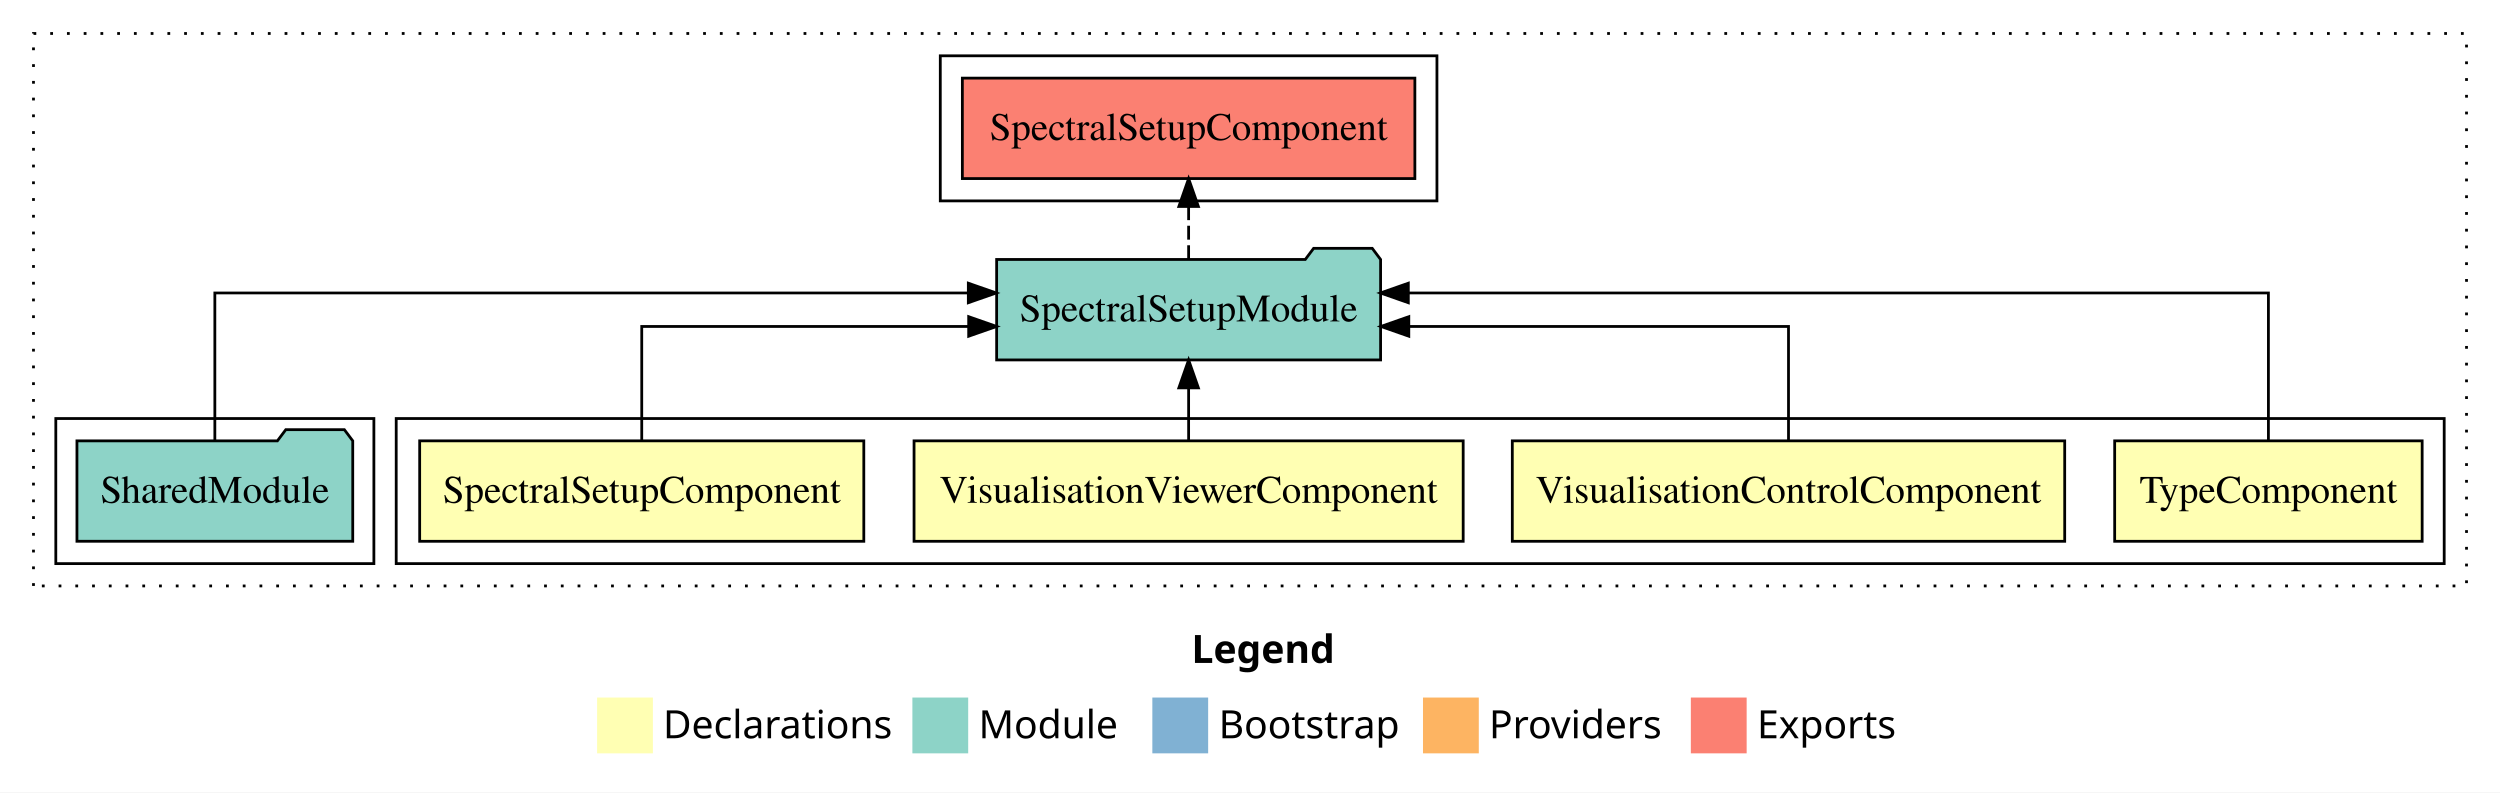
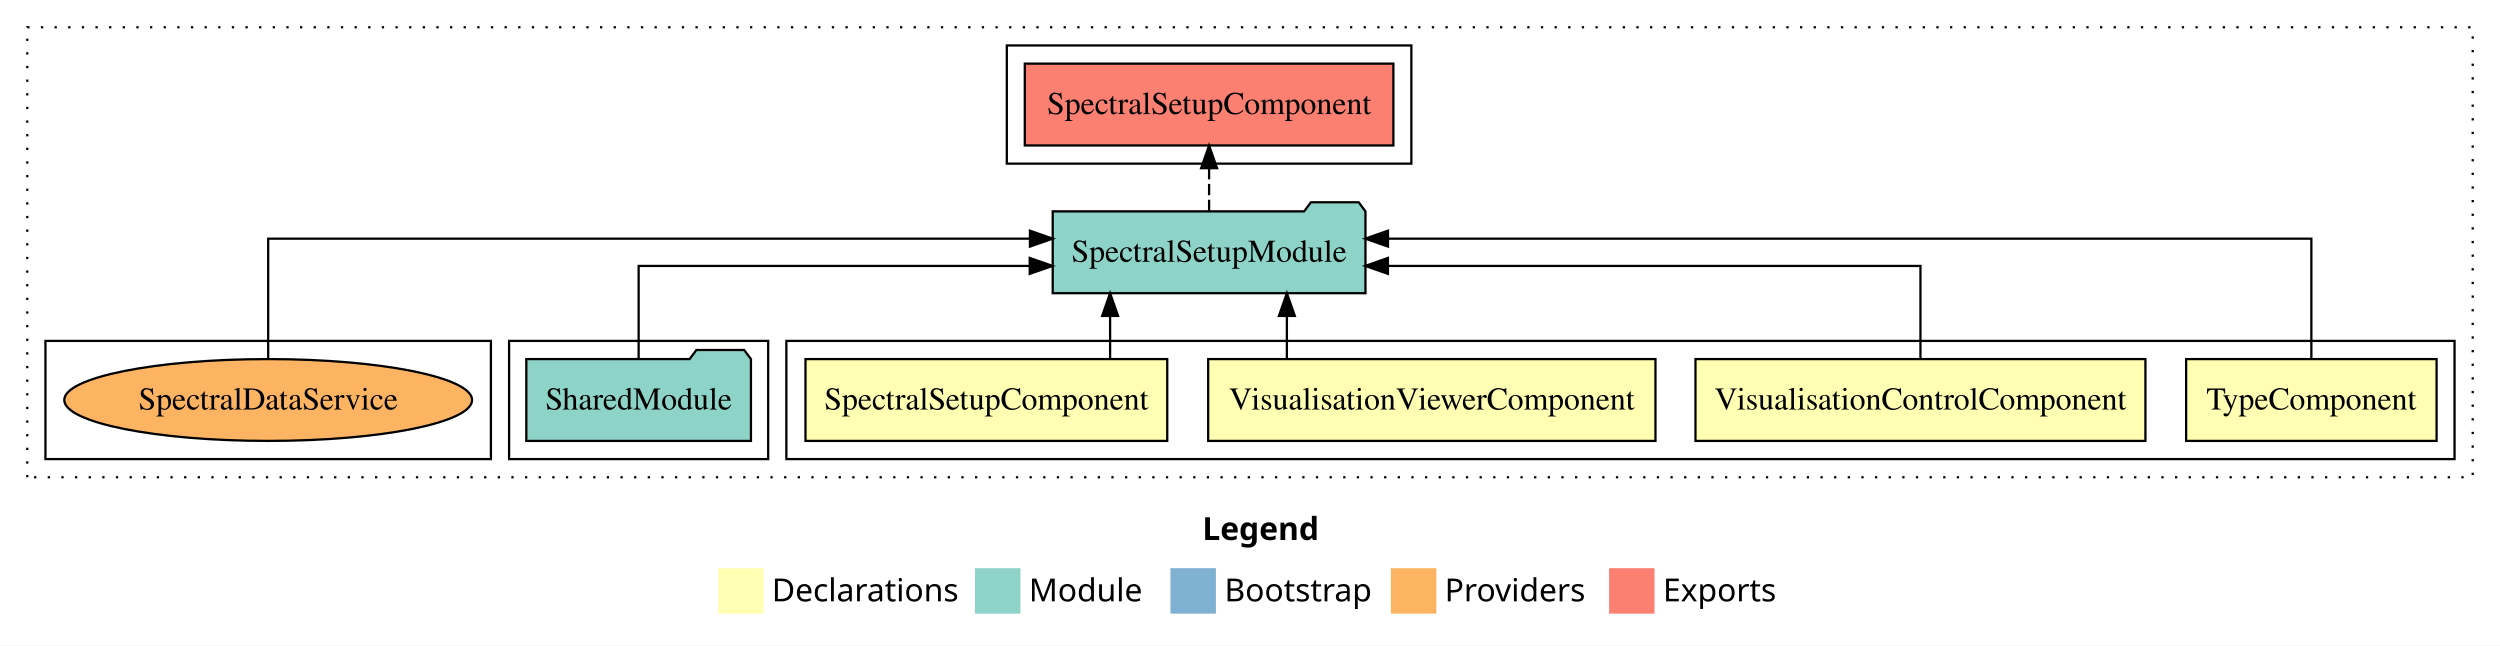
- <svg xmlns="http://www.w3.org/2000/svg" width="896pt" height="284pt" viewBox="0.00 0.00 896.00 284.00">
+ <svg xmlns="http://www.w3.org/2000/svg" width="1100pt" height="284pt" viewBox="0.00 0.00 1100.00 284.00">
  <g id="graph0" class="graph" transform="scale(1 1) rotate(0) translate(4 280)">
-     <polygon fill="#ffffff" stroke="transparent" points="-4,4 -4,-280 892,-280 892,4 -4,4" />
-     <text text-anchor="start" x="423.009" y="-42.4" font-family="sans-serif" font-weight="bold" font-size="14.00" fill="#000000">Legend</text>
-     <polygon fill="#ffffb3" stroke="transparent" points="210,-10 210,-30 230,-30 230,-10 210,-10" />
-     <text text-anchor="start" x="233.629" y="-15.4" font-family="sans-serif" font-size="14.00" fill="#000000">  Declarations</text>
-     <polygon fill="#8dd3c7" stroke="transparent" points="323,-10 323,-30 343,-30 343,-10 323,-10" />
-     <text text-anchor="start" x="346.725" y="-15.4" font-family="sans-serif" font-size="14.00" fill="#000000">  Module</text>
-     <polygon fill="#80b1d3" stroke="transparent" points="409,-10 409,-30 429,-30 429,-10 409,-10" />
-     <text text-anchor="start" x="432.781" y="-15.4" font-family="sans-serif" font-size="14.00" fill="#000000">  Bootstrap</text>
-     <polygon fill="#fdb462" stroke="transparent" points="506,-10 506,-30 526,-30 526,-10 506,-10" />
-     <text text-anchor="start" x="529.673" y="-15.4" font-family="sans-serif" font-size="14.00" fill="#000000">  Providers</text>
-     <polygon fill="#fb8072" stroke="transparent" points="602,-10 602,-30 622,-30 622,-10 602,-10" />
-     <text text-anchor="start" x="625.726" y="-15.4" font-family="sans-serif" font-size="14.00" fill="#000000">  Exports</text>
+     <polygon fill="#ffffff" stroke="transparent" points="-4,4 -4,-280 1096,-280 1096,4 -4,4" />
+     <text text-anchor="start" x="525.009" y="-42.4" font-family="sans-serif" font-weight="bold" font-size="14.00" fill="#000000">Legend</text>
+     <polygon fill="#ffffb3" stroke="transparent" points="312,-10 312,-30 332,-30 332,-10 312,-10" />
+     <text text-anchor="start" x="335.629" y="-15.4" font-family="sans-serif" font-size="14.00" fill="#000000">  Declarations</text>
+     <polygon fill="#8dd3c7" stroke="transparent" points="425,-10 425,-30 445,-30 445,-10 425,-10" />
+     <text text-anchor="start" x="448.725" y="-15.4" font-family="sans-serif" font-size="14.00" fill="#000000">  Module</text>
+     <polygon fill="#80b1d3" stroke="transparent" points="511,-10 511,-30 531,-30 531,-10 511,-10" />
+     <text text-anchor="start" x="534.781" y="-15.4" font-family="sans-serif" font-size="14.00" fill="#000000">  Bootstrap</text>
+     <polygon fill="#fdb462" stroke="transparent" points="608,-10 608,-30 628,-30 628,-10 608,-10" />
+     <text text-anchor="start" x="631.673" y="-15.4" font-family="sans-serif" font-size="14.00" fill="#000000">  Providers</text>
+     <polygon fill="#fb8072" stroke="transparent" points="704,-10 704,-30 724,-30 724,-10 704,-10" />
+     <text text-anchor="start" x="727.726" y="-15.4" font-family="sans-serif" font-size="14.00" fill="#000000">  Exports</text>
    <g id="clust1" class="cluster">
-       <polygon fill="none" stroke="#000000" stroke-dasharray="1,5" points="8,-70 8,-268 880,-268 880,-70 8,-70" />
+       <polygon fill="none" stroke="#000000" stroke-dasharray="1,5" points="8,-70 8,-268 1084,-268 1084,-70 8,-70" />
    </g>
    <g id="clust2" class="cluster">
-       <polygon fill="none" stroke="#000000" points="138,-78 138,-130 872,-130 872,-78 138,-78" />
+       <polygon fill="none" stroke="#000000" points="342,-78 342,-130 1076,-130 1076,-78 342,-78" />
    </g>
    <g id="clust7" class="cluster">
-       <polygon fill="none" stroke="#000000" points="16,-78 16,-130 130,-130 130,-78 16,-78" />
+       <polygon fill="none" stroke="#000000" points="220,-78 220,-130 334,-130 334,-78 220,-78" />
    </g>
    <g id="clust8" class="cluster">
-       <polygon fill="none" stroke="#000000" points="333,-208 333,-260 511,-260 511,-208 333,-208" />
+       <polygon fill="none" stroke="#000000" points="439,-208 439,-260 617,-260 617,-208 439,-208" />
+     </g>
+     <g id="clust10" class="cluster">
+       <polygon fill="none" stroke="#000000" points="16,-78 16,-130 212,-130 212,-78 16,-78" />
    </g>
    <g id="node1" class="node">
-       <polygon fill="#ffffb3" stroke="#000000" points="864.1,-122 753.9,-122 753.9,-86 864.1,-86 864.1,-122" />
-       <text text-anchor="middle" x="809" y="-99.8" font-family="Times,serif" font-size="14.00" fill="#000000">TypeComponent</text>
+       <polygon fill="#ffffb3" stroke="#000000" points="1068.1,-122 957.9,-122 957.9,-86 1068.1,-86 1068.1,-122" />
+       <text text-anchor="middle" x="1013" y="-99.8" font-family="Times,serif" font-size="14.00" fill="#000000">TypeComponent</text>
    </g>
    <g id="node5" class="node">
-       <polygon fill="#8dd3c7" stroke="#000000" points="490.806,-187 487.806,-191 466.806,-191 463.806,-187 353.194,-187 353.194,-151 490.806,-151 490.806,-187" />
-       <text text-anchor="middle" x="422" y="-164.8" font-family="Times,serif" font-size="14.00" fill="#000000">SpectralSetupModule</text>
+       <polygon fill="#8dd3c7" stroke="#000000" points="596.806,-187 593.806,-191 572.806,-191 569.806,-187 459.194,-187 459.194,-151 596.806,-151 596.806,-187" />
+       <text text-anchor="middle" x="528" y="-164.8" font-family="Times,serif" font-size="14.00" fill="#000000">SpectralSetupModule</text>
    </g>
    <g id="edge1" class="edge">
-       <path fill="none" stroke="#000000" d="M809,-122.284C809,-143.321 809,-175 809,-175 809,-175 500.742,-175 500.742,-175" />
-       <polygon fill="#000000" stroke="#000000" points="500.742,-171.5 490.742,-175 500.742,-178.5 500.742,-171.5" />
+       <path fill="none" stroke="#000000" d="M1013,-122.284C1013,-143.321 1013,-175 1013,-175 1013,-175 606.717,-175 606.717,-175" />
+       <polygon fill="#000000" stroke="#000000" points="606.717,-171.5 596.717,-175 606.717,-178.5 606.717,-171.5" />
    </g>
    <g id="node2" class="node">
-       <polygon fill="#ffffb3" stroke="#000000" points="735.989,-122 538.011,-122 538.011,-86 735.989,-86 735.989,-122" />
-       <text text-anchor="middle" x="637" y="-99.8" font-family="Times,serif" font-size="14.00" fill="#000000">VisualisationControlComponent</text>
+       <polygon fill="#ffffb3" stroke="#000000" points="939.989,-122 742.011,-122 742.011,-86 939.989,-86 939.989,-122" />
+       <text text-anchor="middle" x="841" y="-99.8" font-family="Times,serif" font-size="14.00" fill="#000000">VisualisationControlComponent</text>
    </g>
    <g id="edge2" class="edge">
-       <path fill="none" stroke="#000000" d="M637,-122.022C637,-139.373 637,-163 637,-163 637,-163 500.914,-163 500.914,-163" />
-       <polygon fill="#000000" stroke="#000000" points="500.914,-159.5 490.914,-163 500.914,-166.5 500.914,-159.5" />
+       <path fill="none" stroke="#000000" d="M841,-122.022C841,-139.373 841,-163 841,-163 841,-163 606.689,-163 606.689,-163" />
+       <polygon fill="#000000" stroke="#000000" points="606.689,-159.5 596.689,-163 606.689,-166.5 606.689,-159.5" />
    </g>
    <g id="node3" class="node">
-       <polygon fill="#ffffb3" stroke="#000000" points="520.404,-122 323.596,-122 323.596,-86 520.404,-86 520.404,-122" />
-       <text text-anchor="middle" x="422" y="-99.8" font-family="Times,serif" font-size="14.00" fill="#000000">VisualisationViewerComponent</text>
+       <polygon fill="#ffffb3" stroke="#000000" points="724.404,-122 527.596,-122 527.596,-86 724.404,-86 724.404,-122" />
+       <text text-anchor="middle" x="626" y="-99.8" font-family="Times,serif" font-size="14.00" fill="#000000">VisualisationViewerComponent</text>
    </g>
    <g id="edge3" class="edge">
-       <path fill="none" stroke="#000000" d="M422,-122.106C422,-122.106 422,-140.991 422,-140.991" />
-       <polygon fill="#000000" stroke="#000000" points="418.5,-140.991 422,-150.991 425.5,-140.991 418.5,-140.991" />
+       <path fill="none" stroke="#000000" d="M562.226,-122.106C562.226,-122.106 562.226,-140.991 562.226,-140.991" />
+       <polygon fill="#000000" stroke="#000000" points="558.726,-140.991 562.226,-150.991 565.726,-140.991 558.726,-140.991" />
    </g>
    <g id="node4" class="node">
-       <polygon fill="#ffffb3" stroke="#000000" points="305.588,-122 146.412,-122 146.412,-86 305.588,-86 305.588,-122" />
-       <text text-anchor="middle" x="226" y="-99.8" font-family="Times,serif" font-size="14.00" fill="#000000">SpectralSetupComponent</text>
+       <polygon fill="#ffffb3" stroke="#000000" points="509.588,-122 350.412,-122 350.412,-86 509.588,-86 509.588,-122" />
+       <text text-anchor="middle" x="430" y="-99.8" font-family="Times,serif" font-size="14.00" fill="#000000">SpectralSetupComponent</text>
    </g>
    <g id="edge4" class="edge">
-       <path fill="none" stroke="#000000" d="M226,-122.022C226,-139.373 226,-163 226,-163 226,-163 343.173,-163 343.173,-163" />
-       <polygon fill="#000000" stroke="#000000" points="343.173,-166.5 353.173,-163 343.173,-159.5 343.173,-166.5" />
+       <path fill="none" stroke="#000000" d="M484.446,-122.106C484.446,-122.106 484.446,-140.991 484.446,-140.991" />
+       <polygon fill="#000000" stroke="#000000" points="480.946,-140.991 484.446,-150.991 487.946,-140.991 480.946,-140.991" />
    </g>
    <g id="node7" class="node">
-       <polygon fill="#fb8072" stroke="#000000" points="503.089,-252 340.911,-252 340.911,-216 503.089,-216 503.089,-252" />
-       <text text-anchor="middle" x="422" y="-229.8" font-family="Times,serif" font-size="14.00" fill="#000000">SpectralSetupComponent </text>
+       <polygon fill="#fb8072" stroke="#000000" points="609.089,-252 446.911,-252 446.911,-216 609.089,-216 609.089,-252" />
+       <text text-anchor="middle" x="528" y="-229.8" font-family="Times,serif" font-size="14.00" fill="#000000">SpectralSetupComponent </text>
    </g>
    <g id="edge6" class="edge">
-       <path fill="none" stroke="#000000" stroke-dasharray="5,2" d="M422,-187.106C422,-187.106 422,-205.991 422,-205.991" />
-       <polygon fill="#000000" stroke="#000000" points="418.5,-205.991 422,-215.991 425.5,-205.991 418.5,-205.991" />
+       <path fill="none" stroke="#000000" stroke-dasharray="5,2" d="M528,-187.106C528,-187.106 528,-205.991 528,-205.991" />
+       <polygon fill="#000000" stroke="#000000" points="524.5,-205.991 528,-215.991 531.5,-205.991 524.5,-205.991" />
    </g>
    <g id="node6" class="node">
-       <polygon fill="#8dd3c7" stroke="#000000" points="122.423,-122 119.423,-126 98.423,-126 95.423,-122 23.577,-122 23.577,-86 122.423,-86 122.423,-122" />
-       <text text-anchor="middle" x="73" y="-99.8" font-family="Times,serif" font-size="14.00" fill="#000000">SharedModule</text>
+       <polygon fill="#8dd3c7" stroke="#000000" points="326.423,-122 323.423,-126 302.423,-126 299.423,-122 227.577,-122 227.577,-86 326.423,-86 326.423,-122" />
+       <text text-anchor="middle" x="277" y="-99.8" font-family="Times,serif" font-size="14.00" fill="#000000">SharedModule</text>
    </g>
    <g id="edge5" class="edge">
-       <path fill="none" stroke="#000000" d="M73,-122.284C73,-143.321 73,-175 73,-175 73,-175 343.049,-175 343.049,-175" />
-       <polygon fill="#000000" stroke="#000000" points="343.049,-178.5 353.049,-175 343.049,-171.5 343.049,-178.5" />
+       <path fill="none" stroke="#000000" d="M277,-122.022C277,-139.373 277,-163 277,-163 277,-163 449.081,-163 449.081,-163" />
+       <polygon fill="#000000" stroke="#000000" points="449.081,-166.5 459.081,-163 449.081,-159.5 449.081,-166.5" />
+     </g>
+     <g id="node8" class="node">
+       <ellipse fill="#fdb462" stroke="#000000" cx="114" cy="-104" rx="89.719" ry="18" />
+       <text text-anchor="middle" x="114" y="-99.8" font-family="Times,serif" font-size="14.00" fill="#000000">SpectralDataService</text>
+     </g>
+     <g id="edge7" class="edge">
+       <path fill="none" stroke="#000000" d="M114,-122.284C114,-143.321 114,-175 114,-175 114,-175 449.172,-175 449.172,-175" />
+       <polygon fill="#000000" stroke="#000000" points="449.172,-178.5 459.172,-175 449.172,-171.5 449.172,-178.5" />
    </g>
  </g>
</svg>
